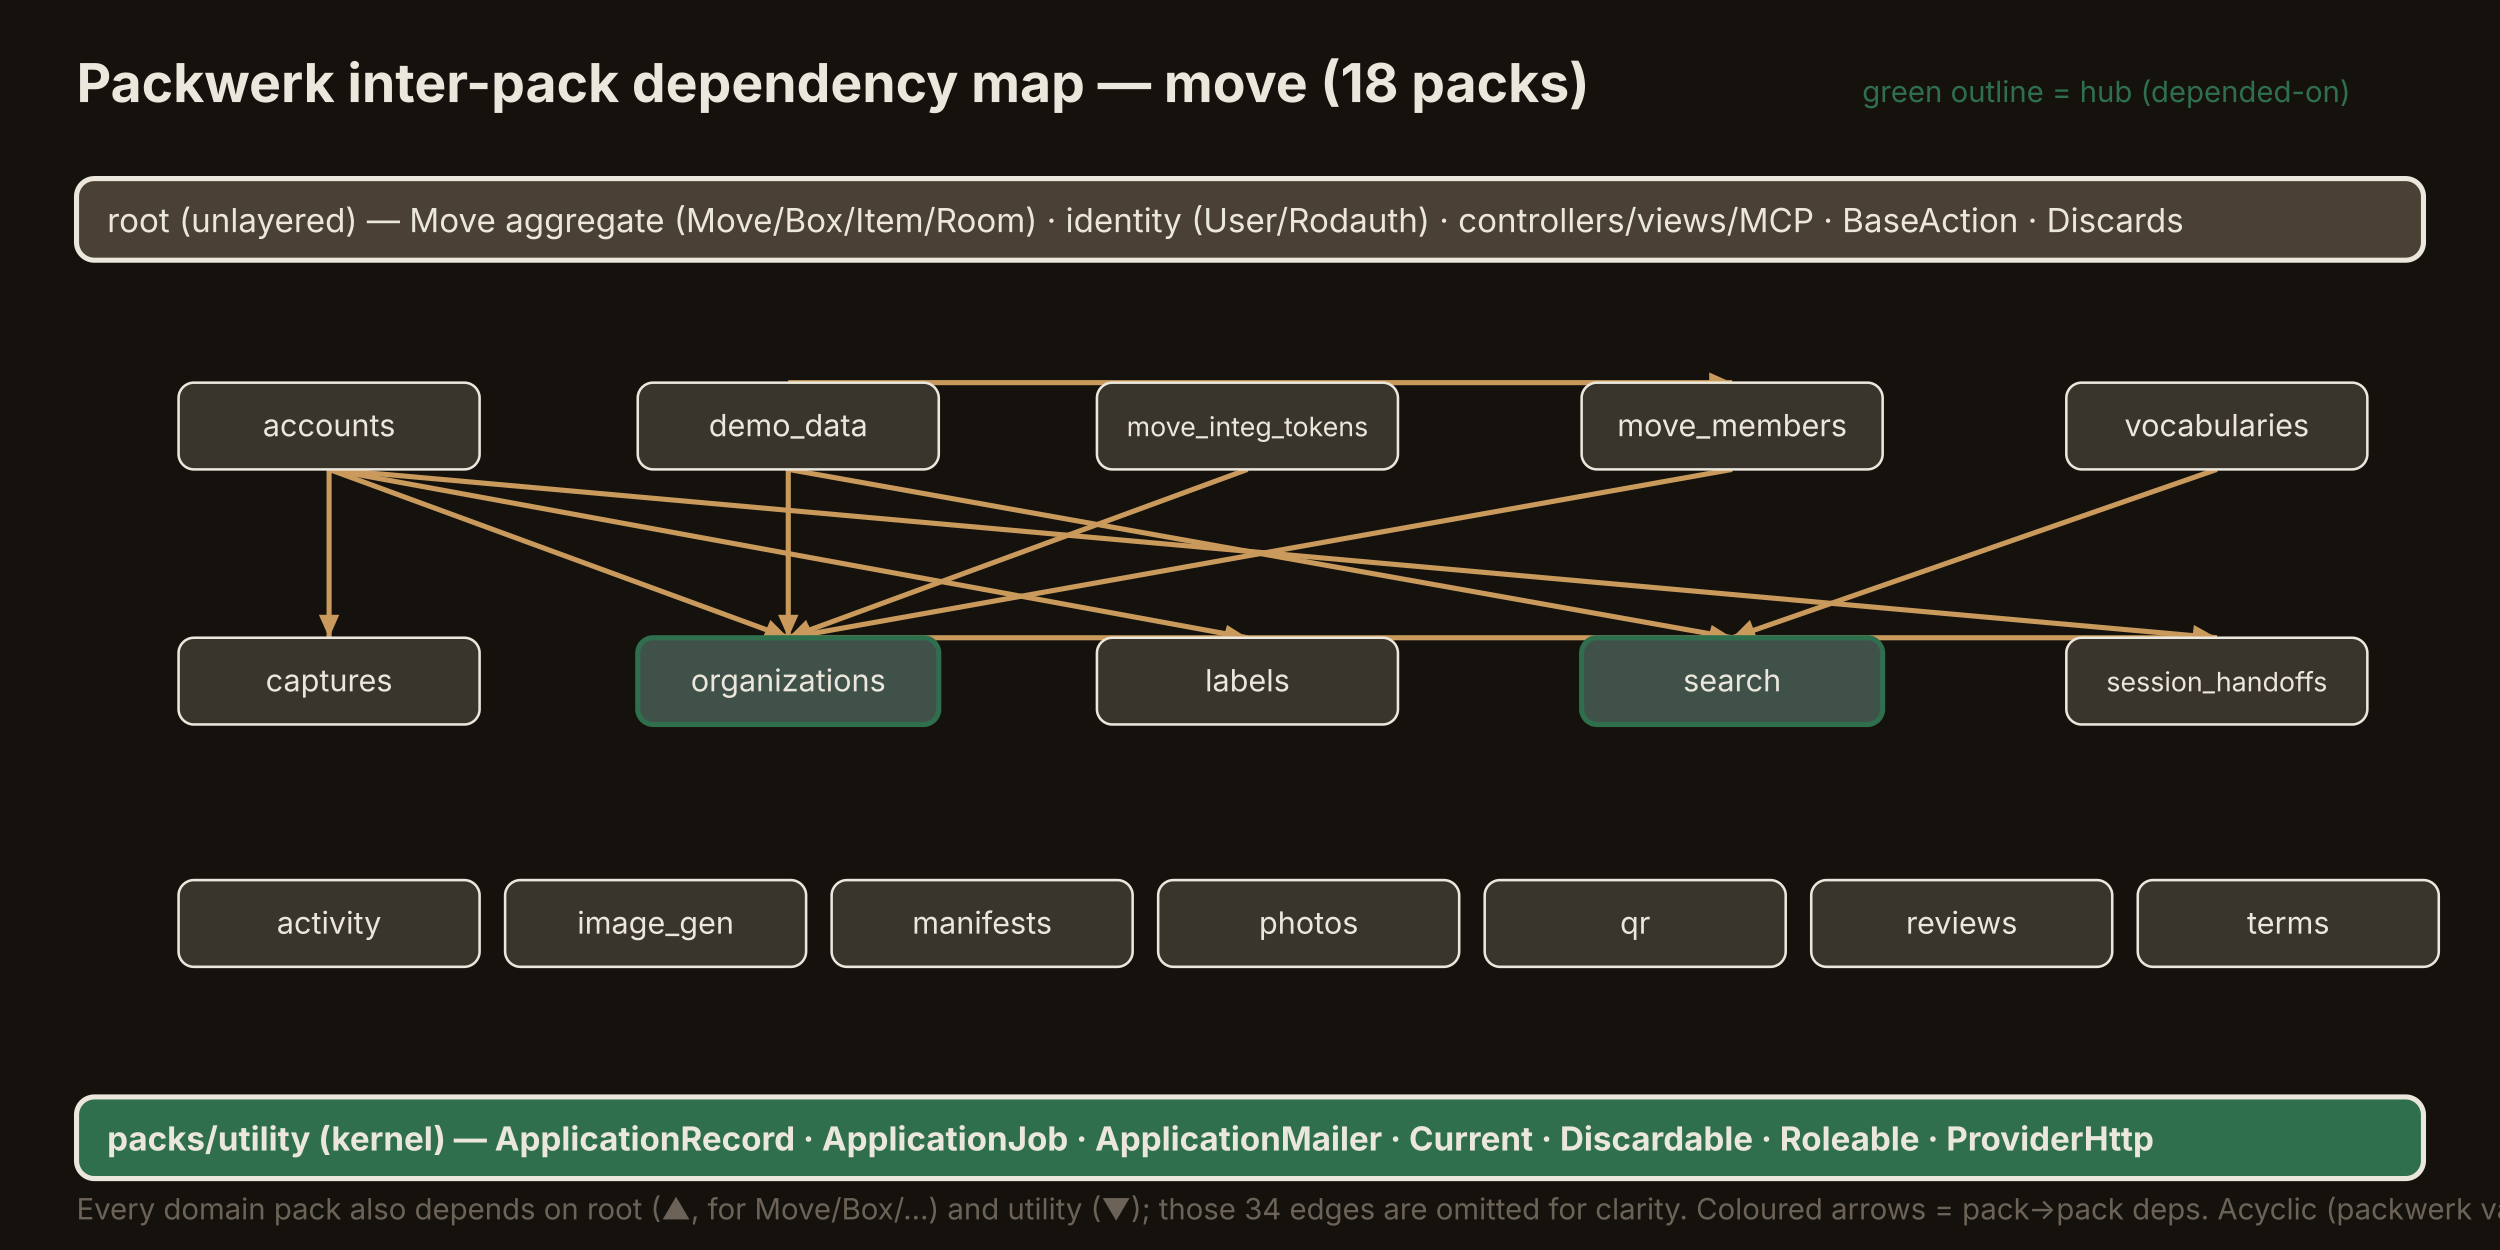
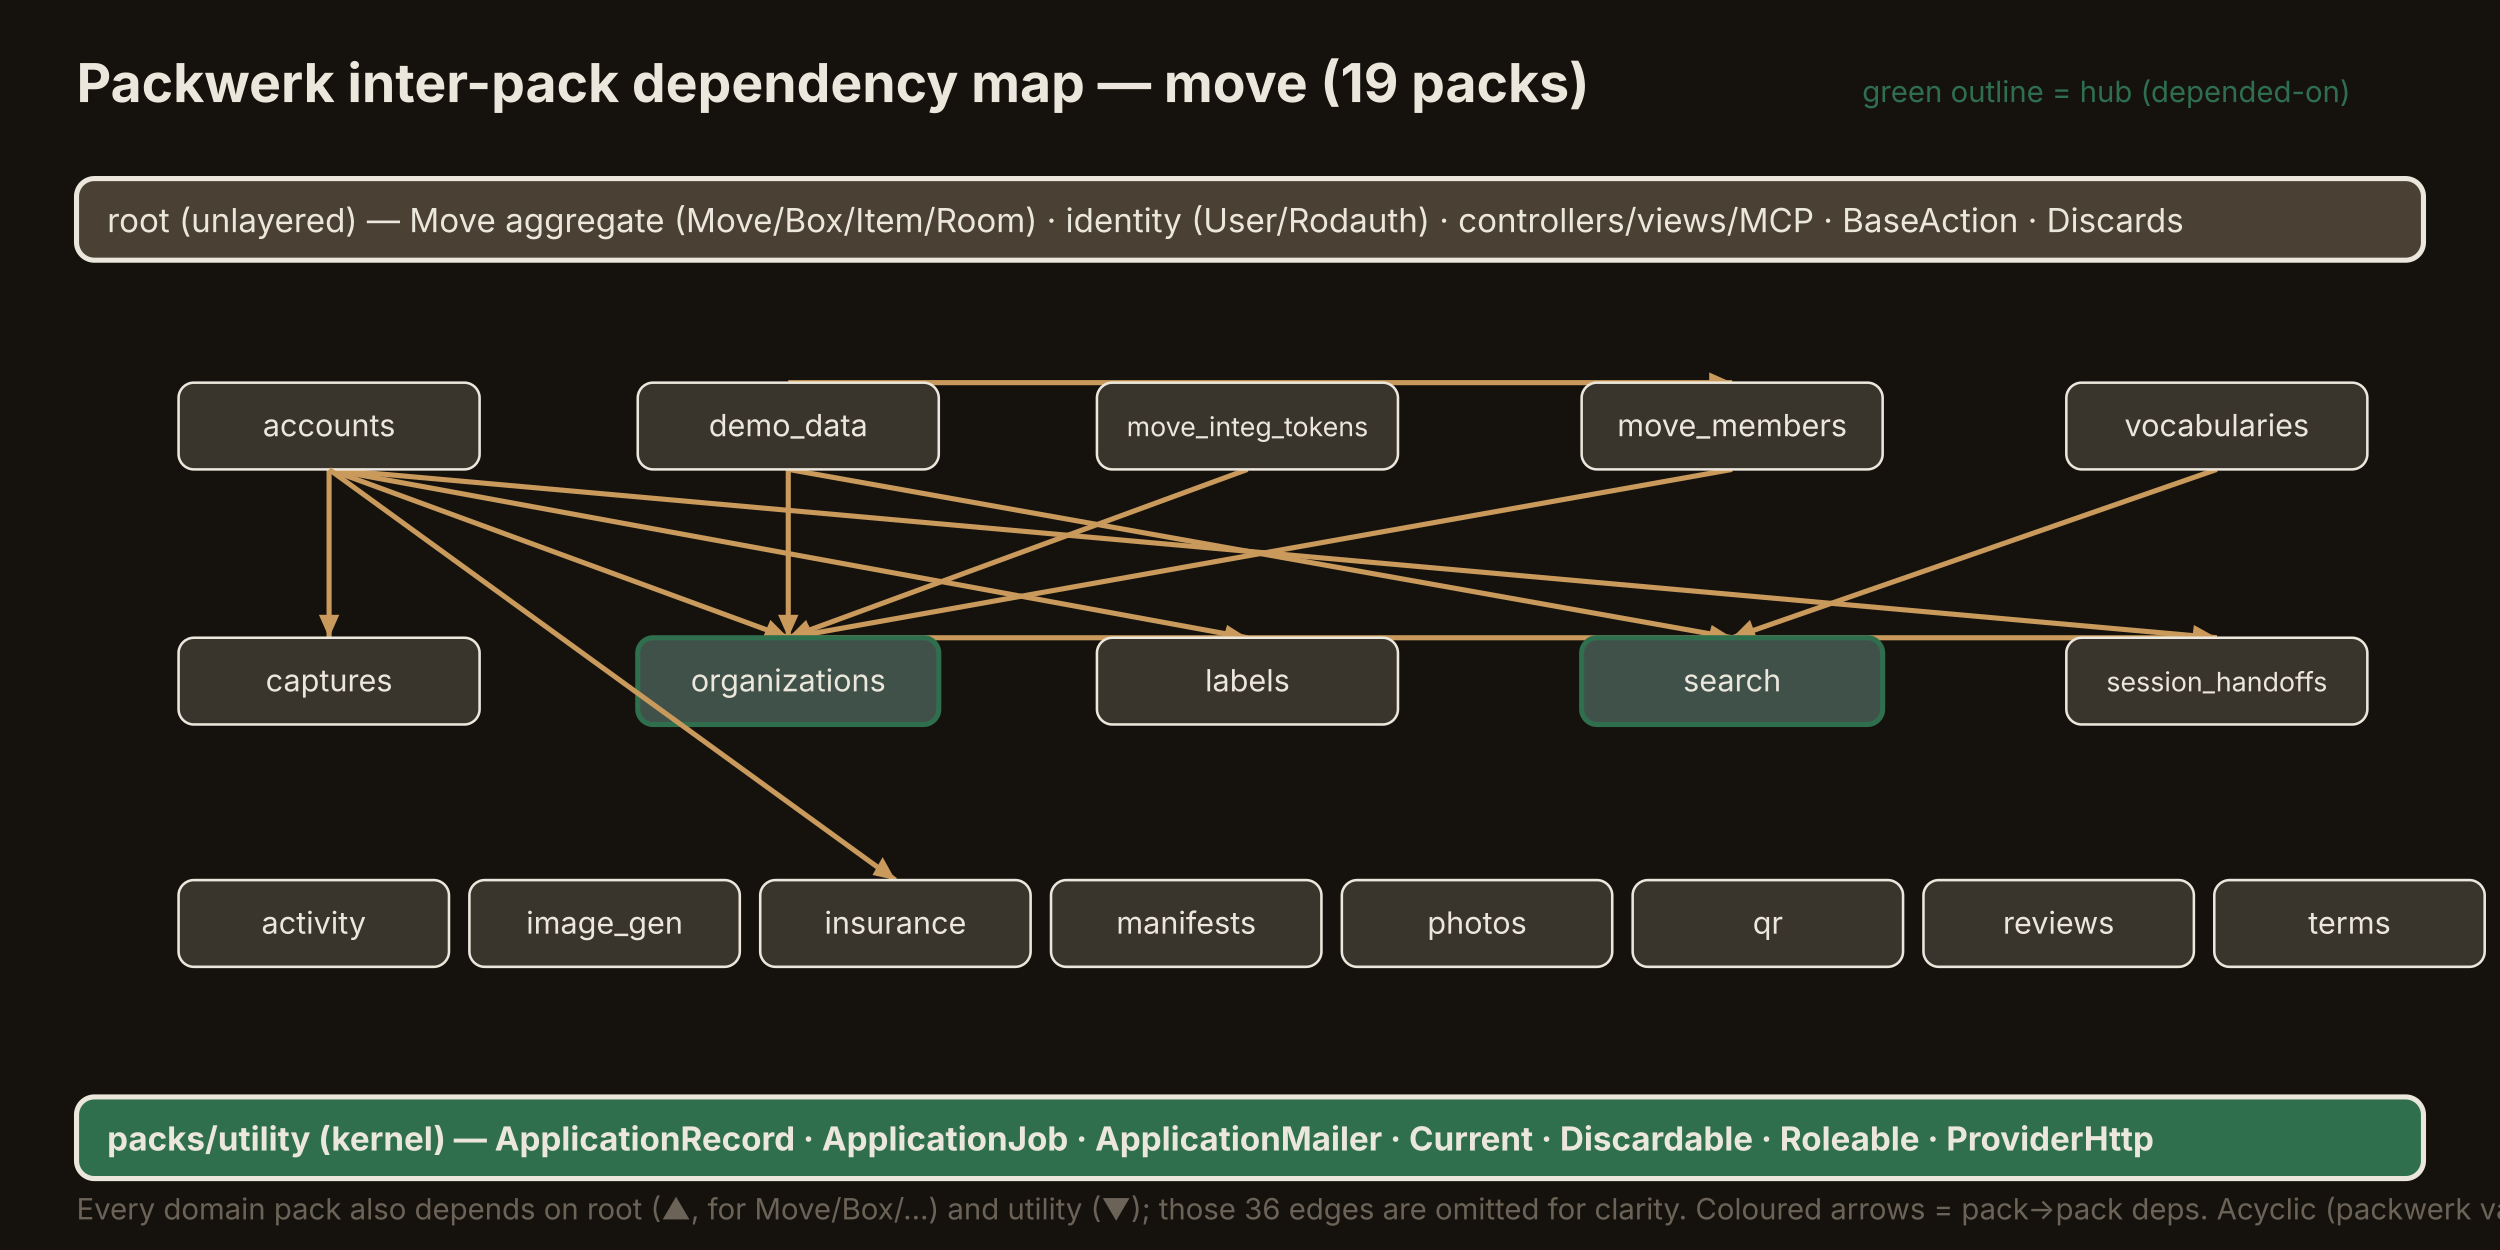
<svg xmlns="http://www.w3.org/2000/svg" width="980" height="490" viewBox="0 0 980 490">
  <rect x="0" y="0" width="980" height="490" fill="#15120E" />
-   <text x="30" y="40" font-family="Inter,sans-serif" font-size="21" font-weight="bold" fill="#ECE7DC">Packwerk inter-pack dependency map — move (18 packs)</text>
+   <text x="30" y="40" font-family="Inter,sans-serif" font-size="21" font-weight="bold" fill="#ECE7DC">Packwerk inter-pack dependency map — move (19 packs)</text>
  <rect x="30" y="70" width="920" height="32" rx="7" fill="#4A4033" stroke="#ECE7DC" stroke-width="2" />
  <text x="42" y="91" font-family="Inter,sans-serif" font-size="13" fill="#ECE7DC">root (unlayered) — Move aggregate (Move/Box/Item/Room) · identity (User/Rodauth) · controllers/views/MCP · BaseAction · Discards</text>
  <rect x="30" y="430" width="920" height="32" rx="7" fill="#2F6F4E" stroke="#ECE7DC" stroke-width="2" />
  <text x="42" y="451" font-family="Inter,sans-serif" font-size="13" font-weight="bold" fill="#ECE7DC">packs/utility (kernel) — ApplicationRecord · ApplicationJob · ApplicationMailer · Current · Discardable · Roleable · ProviderHttp</text>
-   <text x="30" y="478" font-family="Inter,sans-serif" font-size="11.5" fill="#6B6357">Every domain pack also depends on root (▲, for Move/Box/…) and utility (▼); those 34 edges are omitted for clarity. Coloured arrows = pack→pack deps. Acyclic (packwerk validate ✓).</text>
+   <text x="30" y="478" font-family="Inter,sans-serif" font-size="11.5" fill="#6B6357">Every domain pack also depends on root (▲, for Move/Box/…) and utility (▼); those 36 edges are omitted for clarity. Coloured arrows = pack→pack deps. Acyclic (packwerk validate ✓).</text>
  <line x1="129" y1="184" x2="129" y2="250" stroke="#C99A5B" stroke-width="2.0" opacity="1.0" />
  <polygon points="129,250 125,241 133,241" fill="#C99A5B" opacity="1.0" />
  <line x1="129" y1="184" x2="489" y2="250" stroke="#C99A5B" stroke-width="2.0" opacity="1.0" />
  <polygon points="489,250 479,252 481,245" fill="#C99A5B" opacity="1.0" />
  <line x1="129" y1="184" x2="309" y2="250" stroke="#C99A5B" stroke-width="2.0" opacity="1.0" />
  <polygon points="309,250 299,250 302,243" fill="#C99A5B" opacity="1.0" />
  <line x1="129" y1="184" x2="869" y2="250" stroke="#C99A5B" stroke-width="2.0" opacity="1.0" />
  <polygon points="869,250 859,253 860,245" fill="#C99A5B" opacity="1.0" />
  <line x1="309" y1="150" x2="679" y2="150" stroke="#C99A5B" stroke-width="2.0" opacity="1.0" />
  <polygon points="679,150 670,154 670,146" fill="#C99A5B" opacity="1.0" />
  <line x1="309" y1="184" x2="309" y2="250" stroke="#C99A5B" stroke-width="2.0" opacity="1.0" />
  <polygon points="309,250 305,241 313,241" fill="#C99A5B" opacity="1.0" />
  <line x1="309" y1="184" x2="679" y2="250" stroke="#C99A5B" stroke-width="2.0" opacity="1.0" />
  <polygon points="679,250 669,252 671,245" fill="#C99A5B" opacity="1.0" />
  <line x1="489" y1="184" x2="309" y2="250" stroke="#C99A5B" stroke-width="2.0" opacity="1.0" />
  <polygon points="309,250 316,243 319,250" fill="#C99A5B" opacity="1.0" />
  <line x1="679" y1="184" x2="309" y2="250" stroke="#C99A5B" stroke-width="2.0" opacity="1.0" />
  <polygon points="309,250 317,245 319,252" fill="#C99A5B" opacity="1.0" />
  <line x1="869" y1="250" x2="309" y2="250" stroke="#C99A5B" stroke-width="2.0" opacity="1.0" />
  <polygon points="309,250 318,246 318,254" fill="#C99A5B" opacity="1.0" />
  <line x1="869" y1="184" x2="679" y2="250" stroke="#C99A5B" stroke-width="2.0" opacity="1.0" />
  <polygon points="679,250 686,243 689,251" fill="#C99A5B" opacity="1.0" />
  <rect x="70" y="150" width="118" height="34" rx="6" fill="#3A352C" stroke="#ECE7DC" stroke-width="1" />
  <text x="129" y="171" text-anchor="middle" font-family="Inter,sans-serif" font-size="12" fill="#ECE7DC">accounts</text>
  <rect x="250" y="150" width="118" height="34" rx="6" fill="#3A352C" stroke="#ECE7DC" stroke-width="1" />
  <text x="309" y="171" text-anchor="middle" font-family="Inter,sans-serif" font-size="12" fill="#ECE7DC">demo_data</text>
  <rect x="430" y="150" width="118" height="34" rx="6" fill="#3A352C" stroke="#ECE7DC" stroke-width="1" />
  <text x="489" y="171" text-anchor="middle" font-family="Inter,sans-serif" font-size="10.5" fill="#ECE7DC">move_integ_tokens</text>
  <rect x="620" y="150" width="118" height="34" rx="6" fill="#3A352C" stroke="#ECE7DC" stroke-width="1" />
  <text x="679" y="171" text-anchor="middle" font-family="Inter,sans-serif" font-size="12" fill="#ECE7DC">move_members</text>
  <rect x="810" y="150" width="118" height="34" rx="6" fill="#3A352C" stroke="#ECE7DC" stroke-width="1" />
  <text x="869" y="171" text-anchor="middle" font-family="Inter,sans-serif" font-size="12" fill="#ECE7DC">vocabularies</text>
  <rect x="250" y="250" width="118" height="34" rx="6" fill="#40514a" stroke="#2F6F4E" stroke-width="2" />
  <text x="309" y="271" text-anchor="middle" font-family="Inter,sans-serif" font-size="12" fill="#ECE7DC">organizations</text>
  <rect x="620" y="250" width="118" height="34" rx="6" fill="#40514a" stroke="#2F6F4E" stroke-width="2" />
  <text x="679" y="271" text-anchor="middle" font-family="Inter,sans-serif" font-size="12" fill="#ECE7DC">search</text>
  <rect x="70" y="250" width="118" height="34" rx="6" fill="#3A352C" stroke="#ECE7DC" stroke-width="1" />
  <text x="129" y="271" text-anchor="middle" font-family="Inter,sans-serif" font-size="12" fill="#ECE7DC">captures</text>
  <rect x="430" y="250" width="118" height="34" rx="6" fill="#3A352C" stroke="#ECE7DC" stroke-width="1" />
  <text x="489" y="271" text-anchor="middle" font-family="Inter,sans-serif" font-size="12" fill="#ECE7DC">labels</text>
  <rect x="810" y="250" width="118" height="34" rx="6" fill="#3A352C" stroke="#ECE7DC" stroke-width="1" />
  <text x="869" y="271" text-anchor="middle" font-family="Inter,sans-serif" font-size="10.5" fill="#ECE7DC">session_handoffs</text>
-   <rect x="70" y="345" width="118" height="34" rx="6" fill="#3A352C" stroke="#ECE7DC" stroke-width="1" />
-   <text x="129" y="366" text-anchor="middle" font-family="Inter,sans-serif" font-size="12" fill="#ECE7DC">activity</text>
-   <rect x="198" y="345" width="118" height="34" rx="6" fill="#3A352C" stroke="#ECE7DC" stroke-width="1" />
-   <text x="257" y="366" text-anchor="middle" font-family="Inter,sans-serif" font-size="12" fill="#ECE7DC">image_gen</text>
-   <rect x="326" y="345" width="118" height="34" rx="6" fill="#3A352C" stroke="#ECE7DC" stroke-width="1" />
-   <text x="385" y="366" text-anchor="middle" font-family="Inter,sans-serif" font-size="12" fill="#ECE7DC">manifests</text>
-   <rect x="454" y="345" width="118" height="34" rx="6" fill="#3A352C" stroke="#ECE7DC" stroke-width="1" />
-   <text x="513" y="366" text-anchor="middle" font-family="Inter,sans-serif" font-size="12" fill="#ECE7DC">photos</text>
-   <rect x="582" y="345" width="118" height="34" rx="6" fill="#3A352C" stroke="#ECE7DC" stroke-width="1" />
-   <text x="641" y="366" text-anchor="middle" font-family="Inter,sans-serif" font-size="12" fill="#ECE7DC">qr</text>
-   <rect x="710" y="345" width="118" height="34" rx="6" fill="#3A352C" stroke="#ECE7DC" stroke-width="1" />
-   <text x="769" y="366" text-anchor="middle" font-family="Inter,sans-serif" font-size="12" fill="#ECE7DC">reviews</text>
-   <rect x="838" y="345" width="118" height="34" rx="6" fill="#3A352C" stroke="#ECE7DC" stroke-width="1" />
-   <text x="897" y="366" text-anchor="middle" font-family="Inter,sans-serif" font-size="12" fill="#ECE7DC">terms</text>
+   <line x1="129" y1="184" x2="351" y2="345" stroke="#C99A5B" stroke-width="2.0" opacity="1.0" />
+   <polygon points="351,345 342,343 346,336" fill="#C99A5B" opacity="1.0" />
+   <rect x="70" y="345" width="106" height="34" rx="6" fill="#3A352C" stroke="#ECE7DC" stroke-width="1" />
+   <text x="123" y="366" text-anchor="middle" font-family="Inter,sans-serif" font-size="12" fill="#ECE7DC">activity</text>
+   <rect x="184" y="345" width="106" height="34" rx="6" fill="#3A352C" stroke="#ECE7DC" stroke-width="1" />
+   <text x="237" y="366" text-anchor="middle" font-family="Inter,sans-serif" font-size="12" fill="#ECE7DC">image_gen</text>
+   <rect x="298" y="345" width="106" height="34" rx="6" fill="#3A352C" stroke="#ECE7DC" stroke-width="1" />
+   <text x="351" y="366" text-anchor="middle" font-family="Inter,sans-serif" font-size="12" fill="#ECE7DC">insurance</text>
+   <rect x="412" y="345" width="106" height="34" rx="6" fill="#3A352C" stroke="#ECE7DC" stroke-width="1" />
+   <text x="465" y="366" text-anchor="middle" font-family="Inter,sans-serif" font-size="12" fill="#ECE7DC">manifests</text>
+   <rect x="526" y="345" width="106" height="34" rx="6" fill="#3A352C" stroke="#ECE7DC" stroke-width="1" />
+   <text x="579" y="366" text-anchor="middle" font-family="Inter,sans-serif" font-size="12" fill="#ECE7DC">photos</text>
+   <rect x="640" y="345" width="106" height="34" rx="6" fill="#3A352C" stroke="#ECE7DC" stroke-width="1" />
+   <text x="693" y="366" text-anchor="middle" font-family="Inter,sans-serif" font-size="12" fill="#ECE7DC">qr</text>
+   <rect x="754" y="345" width="106" height="34" rx="6" fill="#3A352C" stroke="#ECE7DC" stroke-width="1" />
+   <text x="807" y="366" text-anchor="middle" font-family="Inter,sans-serif" font-size="12" fill="#ECE7DC">reviews</text>
+   <rect x="868" y="345" width="106" height="34" rx="6" fill="#3A352C" stroke="#ECE7DC" stroke-width="1" />
+   <text x="921" y="366" text-anchor="middle" font-family="Inter,sans-serif" font-size="12" fill="#ECE7DC">terms</text>
  <text x="730" y="40" font-family="Inter,sans-serif" font-size="11.5" fill="#2F6F4E">green outline = hub (depended-on)</text>
</svg>
